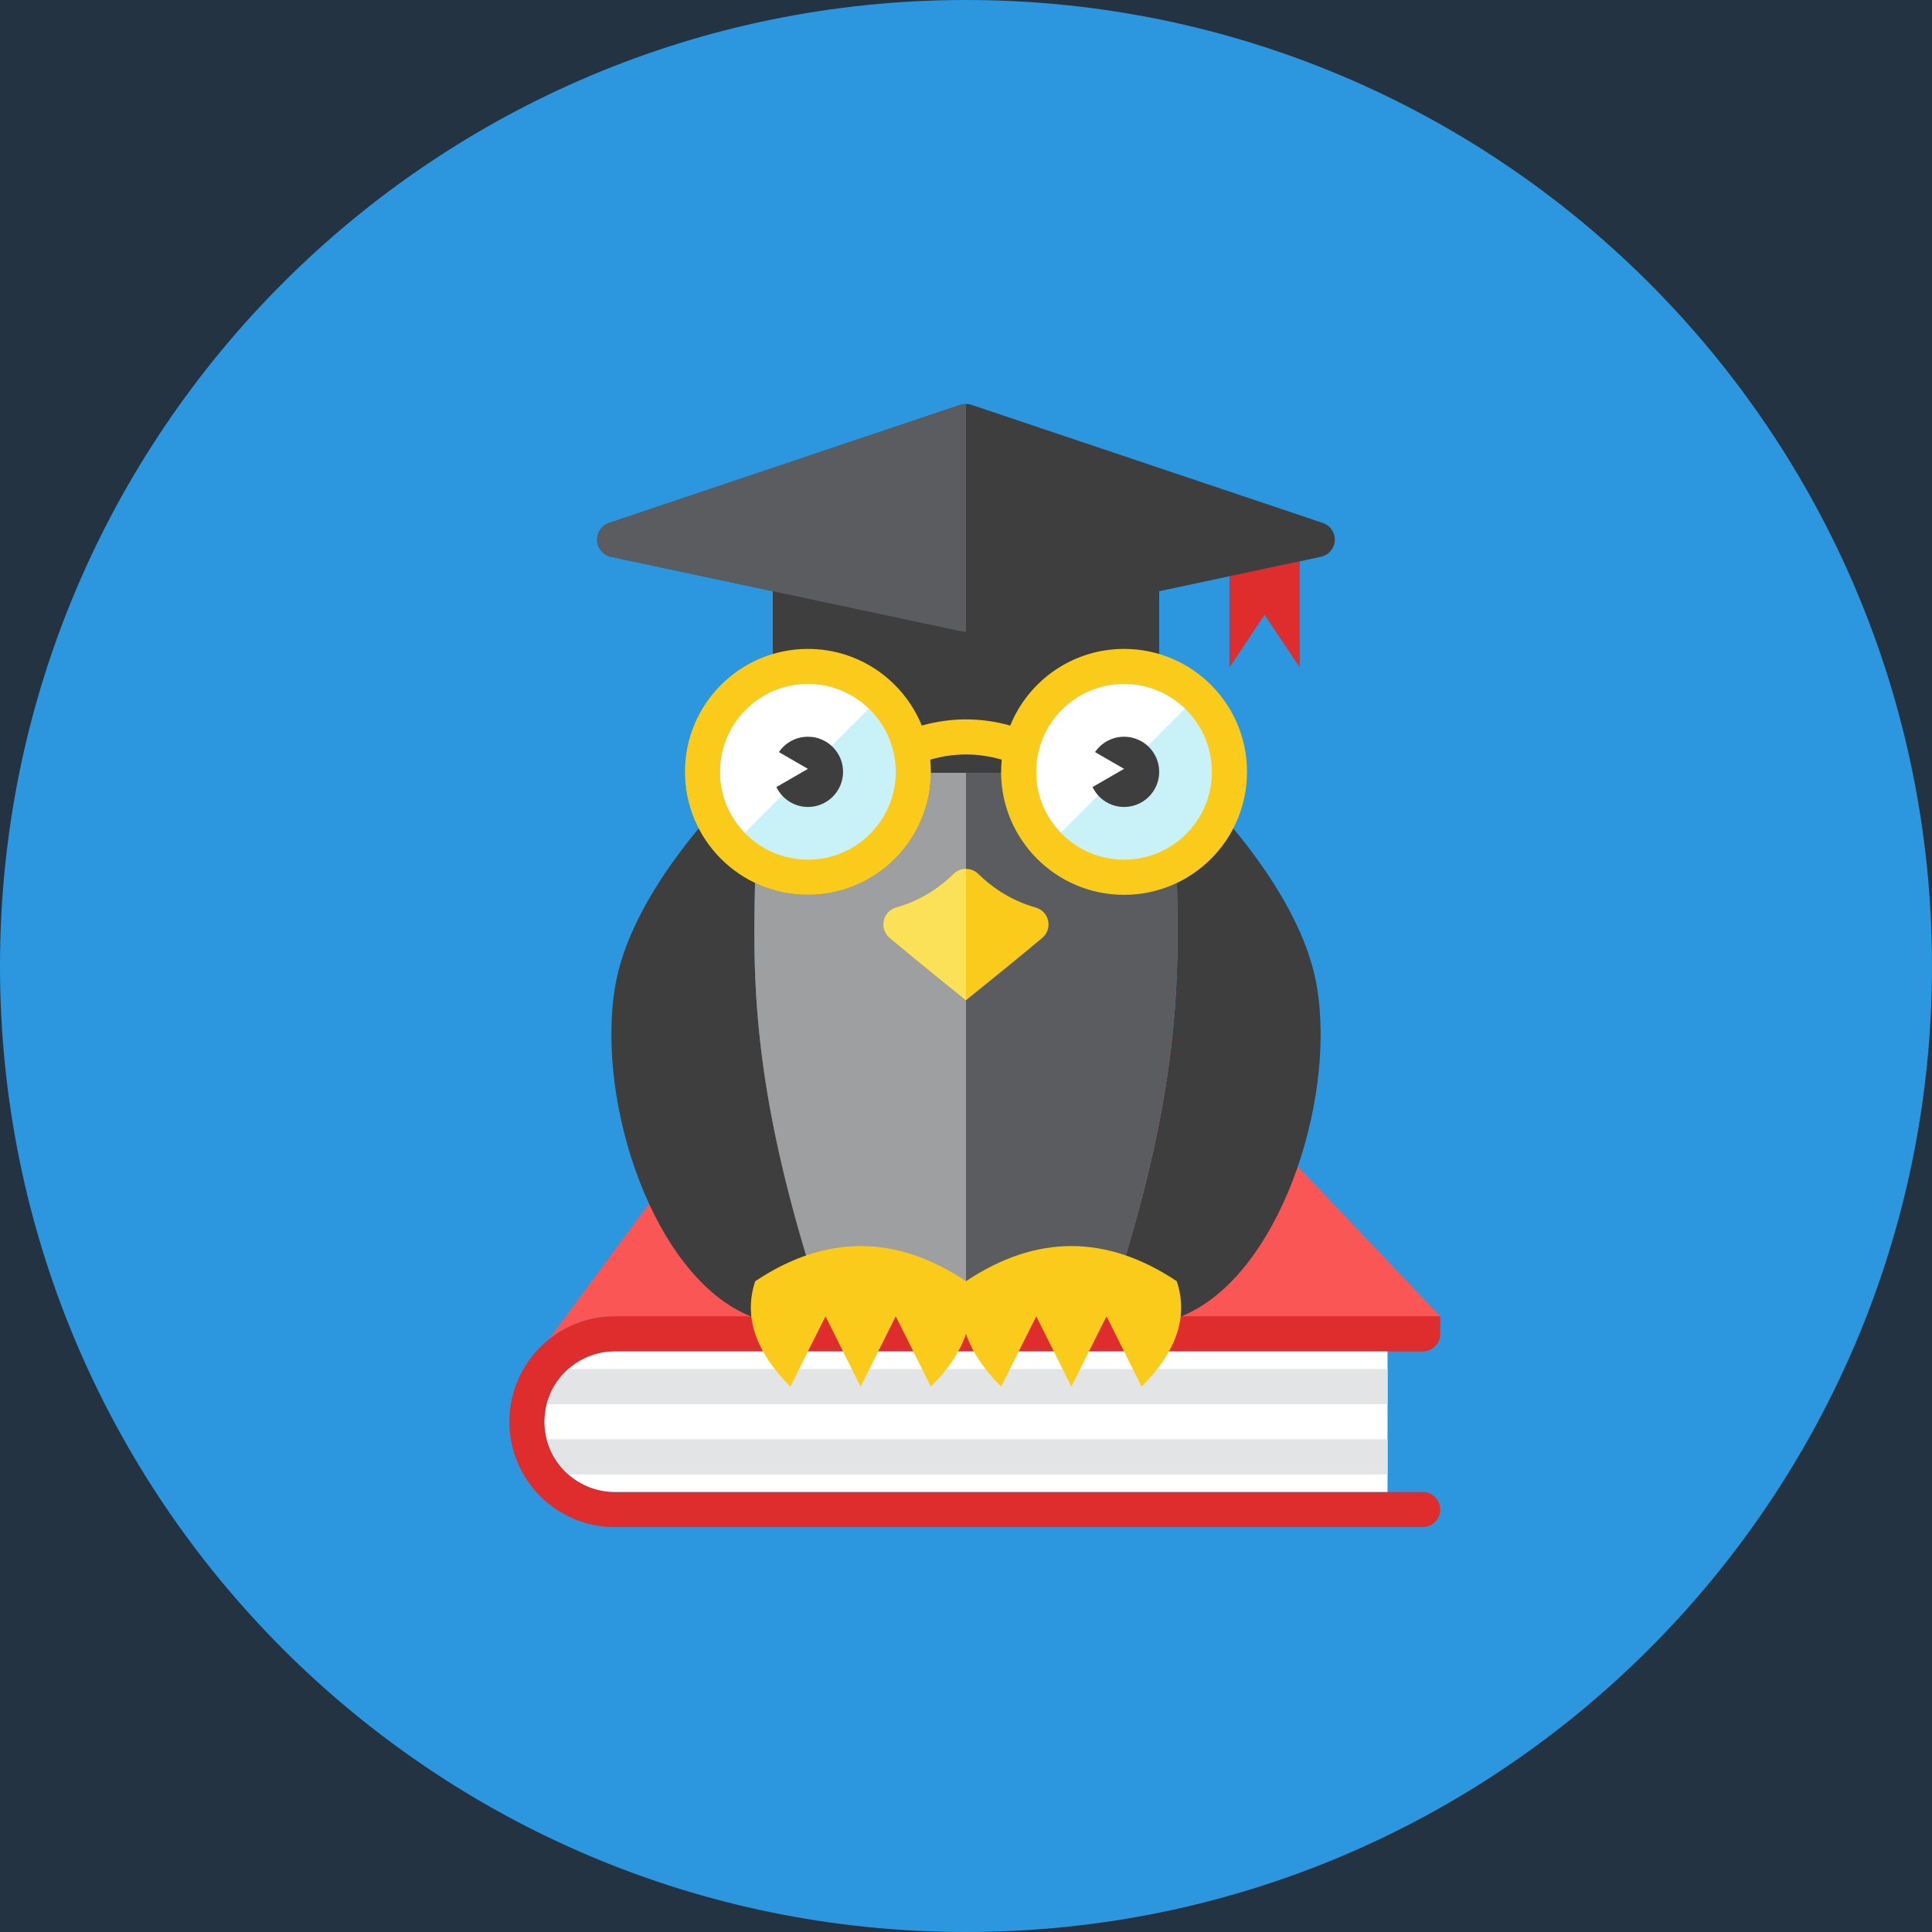
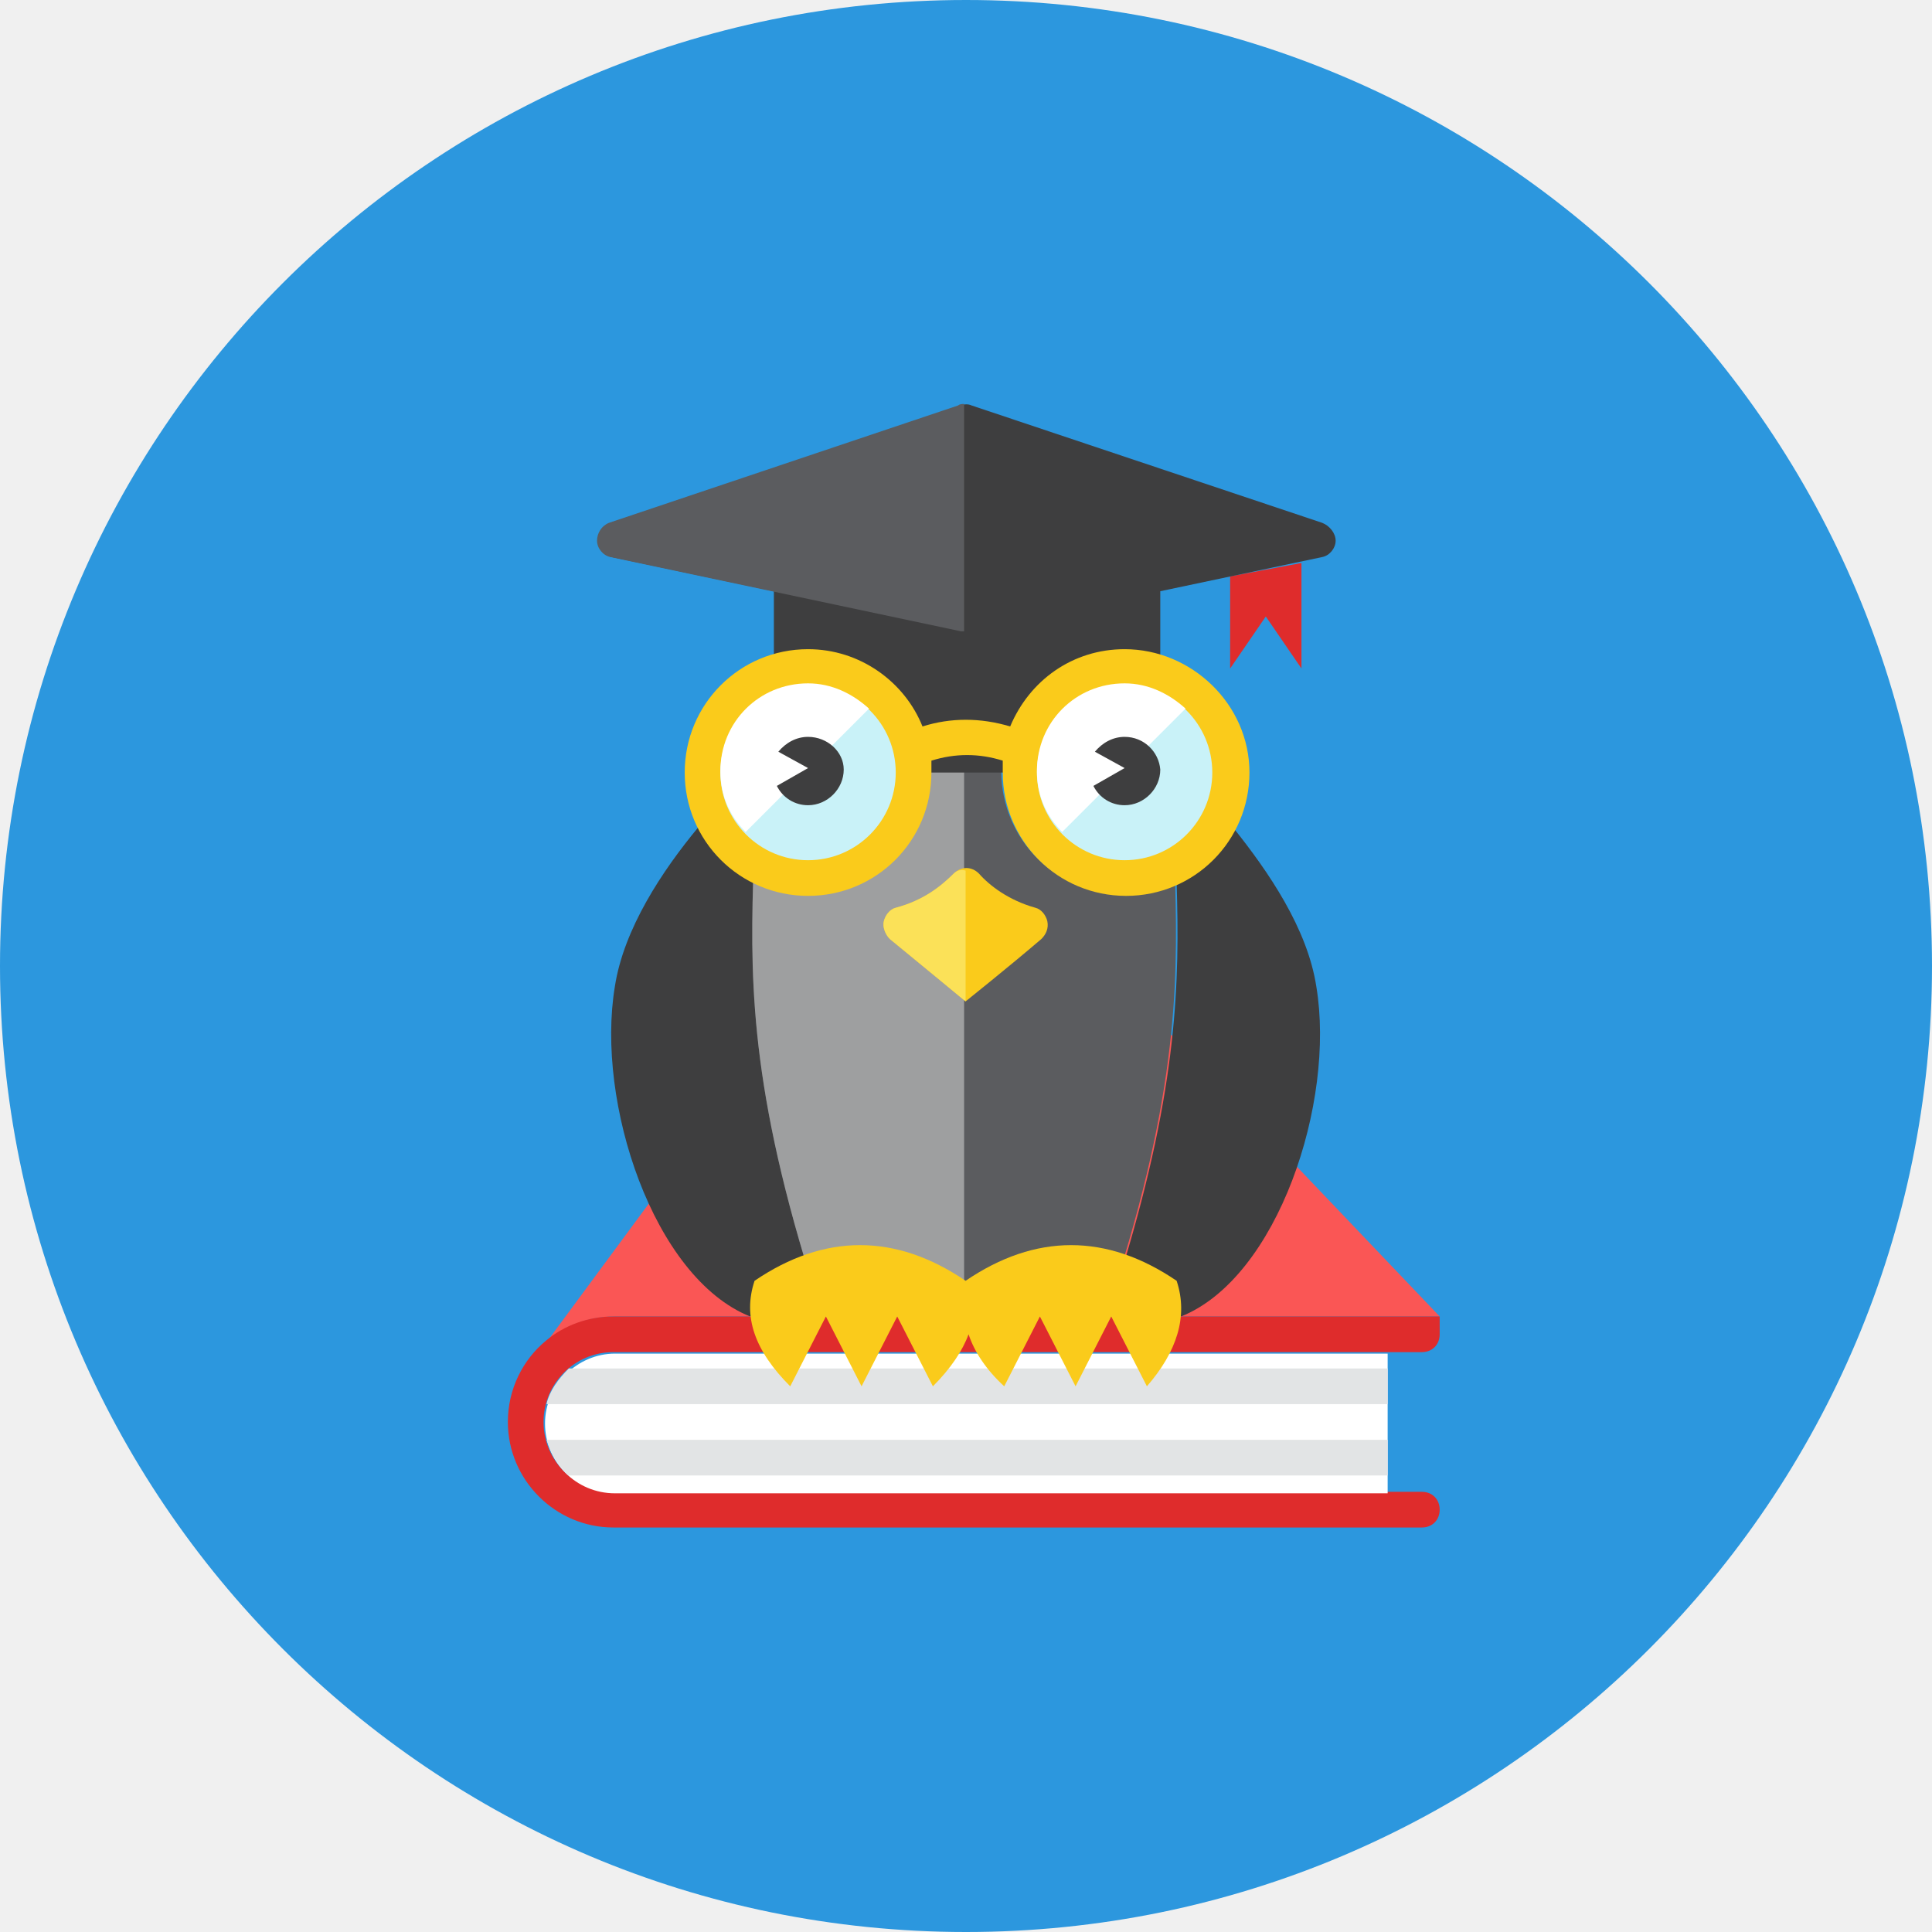
- <svg xmlns="http://www.w3.org/2000/svg" xmlns:xlink="http://www.w3.org/1999/xlink" width="130px" height="130px" viewBox="0 0 130 130" version="1.1">
-   <defs>
-     <linearGradient x1="50%" y1="0%" x2="50%" y2="100%" id="linearGradient-1">
-       <stop stop-color="#D7D7D7" offset="0%" />
-       <stop stop-color="#ABABAB" offset="100%" />
-     </linearGradient>
-     <filter x="-50%" y="-50%" width="200%" height="200%" filterUnits="objectBoundingBox" id="filter-2">
-       <feOffset dx="0" dy="10" in="SourceAlpha" result="shadowOffsetOuter1" />
-       <feGaussianBlur stdDeviation="12.5" in="shadowOffsetOuter1" result="shadowBlurOuter1" />
-       <feColorMatrix values="0 0 0 0 0   0 0 0 0 0   0 0 0 0 0  0 0 0 0.081 0" in="shadowBlurOuter1" type="matrix" result="shadowMatrixOuter1" />
-       <feMerge>
-         <feMergeNode in="shadowMatrixOuter1" />
-         <feMergeNode in="SourceGraphic" />
-       </feMerge>
-     </filter>
-     <rect id="path-3" x="0" y="0" width="1280" height="1829" rx="6" />
-   </defs>
-   <g id="Qpalx-_-UX" stroke="none" stroke-width="1" fill="none" fill-rule="evenodd">
-     <g id="Sign-Up---Payment-Provider" transform="translate(-575, -1569)">
-       <g id="Home" transform="translate(0, -5)">
-         <g id="Content">
-           <mask id="mask-4" fill="white">
-             <use xlink:href="#path-3" />
-           </mask>
-           <use id="Mask" stroke="url(#linearGradient-1)" fill="#FFFFFF" filter="url(#filter-2)" xlink:href="#path-3" />
-           <g id="Site-Content" mask="url(#mask-4)">
-             <g transform="translate(0, 309)" id="Footer">
-               <g transform="translate(0, 1177)">
-                 <rect fill="#243342" x="0" y="0" width="1280" height="342" />
-                 <g id="Owl" transform="translate(575, 88)">
-                   <g id="Group">
-                     <g id="Artboard" />
-                     <g id="Multicolor">
-                       <circle id="Oval" fill="#2C97DE" cx="65" cy="65" r="65" />
-                       <g id="Group" transform="translate(34.27273, 27.18182)">
-                         <path d="M62.636,61.391 L40.182,37.754 L21.273,37.754 L2.635,62.963 C3.853,61.982 5.401,61.391 7.091,61.391 L62.636,61.391 L62.636,61.391 Z" id="Shape" fill="#FA5655" />
-                         <path d="M54.34,39.221 C53.695,35.347 51.131,31.477 48.707,28.553 C47.879,30.151 46.546,31.439 44.919,32.215 C45.093,38.824 45.006,45.805 41.275,57.974 C42.523,59.349 44.006,60.787 45.212,61.391 C51.732,58.782 55.644,47.046 54.34,39.221 L54.34,39.221 Z" id="Shape" fill="#3E3E3F" />
-                         <path d="M16.536,32.215 C14.909,31.439 13.576,30.151 12.747,28.553 C10.323,31.477 7.76,35.348 7.115,39.221 C5.811,47.046 9.723,58.782 16.243,61.391 C17.45,60.788 18.932,59.349 20.18,57.974 C16.449,45.806 16.361,38.825 16.536,32.215 L16.536,32.215 Z" id="Shape" fill="#3E3E3F" />
-                         <path d="M41.364,33.027 C36.795,33.027 33.091,29.323 33.091,24.754 C33.091,24.478 33.105,24.204 33.132,23.934 C31.524,23.467 29.931,23.467 28.322,23.934 C28.349,24.204 28.364,24.477 28.364,24.754 C28.364,29.323 24.66,33.027 20.091,33.027 C18.817,33.027 17.615,32.73 16.536,32.215 C16.346,39.421 16.454,47.052 21.273,61.391 L30.727,61.391 L40.182,61.391 C45,47.053 45.109,39.422 44.919,32.215 C43.84,32.73 42.638,33.027 41.364,33.027 L41.364,33.027 Z" id="Shape" fill="#5B5C5F" />
-                         <path d="M28.322,23.933 C28.348,24.204 28.364,24.477 28.364,24.754 C28.364,29.323 24.66,33.027 20.091,33.027 C18.817,33.027 17.614,32.73 16.536,32.215 C16.346,39.421 16.454,47.052 21.273,61.391 L30.727,61.391 L30.727,23.584 C29.927,23.584 29.127,23.7 28.322,23.933 L28.322,23.933 Z" id="Shape" fill="#9E9FA0" />
-                         <path d="M48.455,11.576 L48.455,17.727 L50.818,14.182 L53.182,17.727 L53.182,10.583 L48.455,11.576 Z" id="Shape" fill="#DF2C2C" />
-                         <path d="M54.737,8.006 L31.101,0.06 C30.858,-0.02 30.596,-0.02 30.353,0.06 L6.716,8.006 C6.209,8.175 5.88,8.663 5.91,9.196 C5.941,9.729 6.326,10.175 6.849,10.284 L17.727,12.598 L17.727,24.818 L43.727,24.818 L43.727,12.598 L54.605,10.284 C55.127,10.175 55.514,9.729 55.543,9.196 C55.574,8.663 55.244,8.175 54.737,8.006 L54.737,8.006 Z" id="Shape" fill="#3E3E3F" />
-                         <path d="M6.717,8.006 C6.21,8.175 5.881,8.663 5.911,9.196 C5.942,9.729 6.327,10.175 6.85,10.284 L30.486,15.314 C30.565,15.331 30.647,15.314 30.727,15.314 L30.727,0 C30.601,0 30.474,0.02 30.354,0.06 L6.717,8.006 L6.717,8.006 Z" id="Shape" fill="#5B5C5F" />
-                         <path d="M62.636,61.391 L62.636,62.573 C62.636,63.225 62.107,63.754 61.455,63.754 L7.091,63.754 C4.517,63.754 2.364,65.851 2.364,68.482 C2.364,71.093 4.479,73.209 7.091,73.209 L61.455,73.209 C62.107,73.209 62.636,73.738 62.636,74.391 C62.636,75.043 62.107,75.573 61.455,75.573 L7.091,75.573 C3.179,75.573 0,72.393 0,68.482 C0,66.26 1.028,64.263 2.635,62.963 C3.853,61.982 5.401,61.391 7.091,61.391 L62.636,61.391 L62.636,61.391 Z" id="Shape" fill="#DF2C2C" />
-                         <path d="M59.091,63.754 L59.091,73.209 L7.091,73.209 C4.517,73.209 2.364,71.111 2.364,68.482 C2.364,65.852 4.517,63.754 7.091,63.754 L59.091,63.754 L59.091,63.754 Z" id="Shape" fill="#FFFFFF" />
-                         <path d="M59.091,64.936 L59.091,67.3 L2.517,67.3 C2.754,66.366 3.274,65.551 3.971,64.936 L59.091,64.936 L59.091,64.936 Z" id="Shape" fill="#E2E4E5" />
-                         <path d="M59.091,69.663 L59.091,72.027 L3.971,72.027 C3.274,71.413 2.754,70.597 2.517,69.663 L59.091,69.663 L59.091,69.663 Z" id="Shape" fill="#E2E4E5" />
-                         <path d="M44.909,59.027 C40.182,55.875 35.455,55.875 30.727,59.027 C26,55.875 21.273,55.875 16.545,59.027 C15.757,61.391 16.545,63.754 18.909,66.118 L21.273,61.391 L23.636,66.118 L26,61.391 L28.364,66.118 C29.545,64.936 30.334,63.754 30.727,62.573 C31.121,63.754 31.909,64.936 33.091,66.118 L35.455,61.391 L37.818,66.118 L40.182,61.391 L42.545,66.118 C44.909,63.754 45.697,61.391 44.909,59.027 L44.909,59.027 Z" id="Shape" fill="#FACB1B" />
-                         <path d="M31.557,31.624 C31.097,31.17 30.357,31.17 29.896,31.624 C29.134,32.376 27.847,33.377 26.035,33.884 C25.614,34.002 25.291,34.345 25.199,34.773 C25.107,35.202 25.259,35.645 25.596,35.927 C27.747,37.733 30.727,40.118 30.727,40.118 C30.727,40.118 33.708,37.733 35.859,35.927 C36.194,35.646 36.347,35.202 36.255,34.773 C36.162,34.344 35.841,34.002 35.419,33.884 C33.606,33.377 32.319,32.376 31.557,31.624 L31.557,31.624 Z" id="Shape" fill="#FACB1B" />
-                         <path d="M41.364,16.482 C37.896,16.482 34.932,18.616 33.702,21.641 C31.721,21.085 29.733,21.085 27.753,21.641 C26.522,18.616 23.558,16.482 20.091,16.482 C15.522,16.482 11.818,20.185 11.818,24.754 C11.818,29.323 15.522,33.027 20.091,33.027 C24.66,33.027 28.364,29.323 28.364,24.754 C28.364,24.478 28.349,24.204 28.322,23.934 C29.931,23.467 31.524,23.467 33.132,23.934 C33.105,24.204 33.091,24.477 33.091,24.754 C33.091,29.323 36.795,33.027 41.364,33.027 C45.933,33.027 49.636,29.323 49.636,24.754 C49.636,20.185 45.933,16.482 41.364,16.482 L41.364,16.482 Z" id="Shape" fill="#FACB1B" />
-                         <ellipse id="Oval" fill="#C9F2F8" cx="20.091" cy="24.754" rx="5.909" ry="5.909" />
-                         <path d="M20.091,18.845 C16.828,18.845 14.182,21.491 14.182,24.754 C14.182,26.345 14.818,27.782 15.84,28.845 L24.181,20.503 C23.119,19.481 21.682,18.845 20.091,18.845 L20.091,18.845 Z" id="Shape" fill="#FFFFFF" />
-                         <ellipse id="Oval" fill="#C9F2F8" cx="41.364" cy="24.754" rx="5.909" ry="5.909" />
-                         <path d="M41.364,18.845 C38.101,18.845 35.455,21.491 35.455,24.754 C35.455,26.345 36.09,27.782 37.113,28.845 L45.454,20.503 C44.391,19.481 42.954,18.845 41.364,18.845 L41.364,18.845 Z" id="Shape" fill="#FFFFFF" />
-                         <path d="M20.091,22.391 C19.279,22.391 18.563,22.801 18.137,23.425 L20.091,24.552 L17.97,25.777 C18.351,26.567 19.154,27.117 20.091,27.117 C21.396,27.117 22.455,26.059 22.455,24.753 C22.455,23.448 21.396,22.391 20.091,22.391 L20.091,22.391 Z" id="Shape" fill="#3E3E3F" />
-                         <path d="M41.364,22.391 C40.552,22.391 39.836,22.801 39.41,23.425 L41.364,24.552 L39.242,25.777 C39.624,26.567 40.426,27.117 41.364,27.117 C42.668,27.117 43.727,26.059 43.727,24.753 C43.727,23.448 42.668,22.391 41.364,22.391 L41.364,22.391 Z" id="Shape" fill="#3E3E3F" />
-                         <path d="M29.898,31.624 C29.135,32.376 27.848,33.377 26.035,33.884 C25.614,34.002 25.291,34.345 25.199,34.773 C25.107,35.2 25.259,35.645 25.595,35.927 C27.747,37.733 30.727,40.118 30.727,40.118 L30.727,31.284 C30.427,31.284 30.127,31.397 29.898,31.624 L29.898,31.624 Z" id="Shape" fill="#FBE158" />
-                       </g>
-                     </g>
+ <svg xmlns="http://www.w3.org/2000/svg" version="1.1" id="Layer_1" x="0px" y="0px" viewBox="-330 242 130 130" style="enable-background:new -330 242 130 130;" xml:space="preserve">
+   <style type="text/css">
+ 	.st0{filter:url(#Adobe_OpacityMaskFilter);}
+ 	.st1{fill:#FFFFFF;}
+ 	.st2{mask:url(#mask-4);}
+ 	.st3{fill:#2C97DE;}
+ 	.st4{fill:#FA5655;}
+ 	.st5{fill:#3E3E3F;}
+ 	.st6{fill:#5B5C5F;}
+ 	.st7{fill:#9E9FA0;}
+ 	.st8{fill:#DF2C2C;}
+ 	.st9{fill:#E2E4E5;}
+ 	.st10{fill:#FACB1B;}
+ 	.st11{fill:#C9F2F8;}
+ 	.st12{fill:#FBE158;}
+ </style>
+   <g id="Home-" transform="translate(-575, -2349)">
+     <g id="Home" transform="translate(0, -5)">
+       <g id="Content">
+         <defs>
+           <filter id="Adobe_OpacityMaskFilter" filterUnits="userSpaceOnUse" x="245" y="2596" width="130" height="130">
+             <feColorMatrix type="matrix" values="1 0 0 0 0  0 1 0 0 0  0 0 1 0 0  0 0 0 1 0" />
+           </filter>
+         </defs>
+         <mask maskUnits="userSpaceOnUse" x="245" y="2596" width="130" height="130" id="mask-4">
+           <g class="st0">
+             <path id="path-3" class="st1" d="M-324,242H944c3.3,0,6,2.7,6,6v2600c0,3.3-2.7,6-6,6H-324c-3.3,0-6-2.7-6-6V248       C-330,244.7-327.3,242-324,242z" />
+           </g>
+         </mask>
+         <g id="Site-Content" class="st2">
+           <g transform="translate(145, 2219)">
+             <g id="Owl" transform="translate(575, 88)">
+               <g id="Group_1_">
+                 <g id="Artboard">
+ 							</g>
+                 <g id="Multicolor">
+                   <circle id="Oval" class="st3" cx="-410" cy="354" r="65" />
+                   <g id="Group" transform="translate(34.27273, 27.18182)">
+                     <path id="Shape" class="st4" d="M-412.4,350.4l-22.5-23.6h-18.9l-18.6,25.2c1.2-1,2.8-1.6,4.5-1.6H-412.4L-412.4,350.4z" />
+                     <path id="Shape_1_" class="st5" d="M-420.7,328.2c-0.6-3.9-3.2-7.7-5.6-10.7c-0.8,1.6-2.2,2.9-3.8,3.7           c0.2,6.6,0.1,13.6-3.6,25.8c1.2,1.4,2.7,2.8,3.9,3.4C-423.3,347.8-419.4,336-420.7,328.2L-420.7,328.2z" />
+                     <path id="Shape_2_" class="st5" d="M-458.5,321.2c-1.6-0.8-3-2.1-3.8-3.7c-2.4,2.9-5,6.8-5.6,10.7           c-1.3,7.8,2.6,19.6,9.1,22.2c1.2-0.6,2.7-2,3.9-3.4C-458.6,334.8-458.6,327.8-458.5,321.2L-458.5,321.2z" />
+                     <path id="Shape_3_" class="st6" d="M-433.6,322c-4.6,0-8.3-3.7-8.3-8.3c0-0.3,0-0.6,0-0.8c-1.6-0.5-3.2-0.5-4.8,0           c0,0.3,0,0.5,0,0.8c0,4.6-3.7,8.3-8.3,8.3c-1.3,0-2.5-0.3-3.6-0.8c-0.2,7.2-0.1,14.8,4.7,29.2h9.5h9.5           c4.8-14.3,4.9-22,4.7-29.2C-431.2,321.7-432.4,322-433.6,322L-433.6,322z" />
+                     <path id="Shape_4_" class="st7" d="M-446.7,312.9c0,0.3,0,0.5,0,0.8c0,4.6-3.7,8.3-8.3,8.3c-1.3,0-2.5-0.3-3.6-0.8           c-0.2,7.2-0.1,14.8,4.7,29.2h9.5v-37.8C-445.1,312.6-445.9,312.7-446.7,312.9L-446.7,312.9z" />
+                     <path id="Shape_5_" class="st8" d="M-426.5,300.6v6.2l2.4-3.5l2.4,3.5v-7.1L-426.5,300.6z" />
+                     <path id="Shape_6_" class="st5" d="M-420.3,297l-23.6-7.9c-0.2-0.1-0.5-0.1-0.7,0l-23.6,7.9c-0.5,0.2-0.8,0.7-0.8,1.2           c0,0.5,0.4,1,0.9,1.1l10.9,2.3v12.2h26v-12.2l10.9-2.3c0.5-0.1,0.9-0.6,0.9-1.1C-419.4,297.7-419.8,297.2-420.3,297           L-420.3,297z" />
+                     <path id="Shape_7_" class="st6" d="M-468.3,297c-0.5,0.2-0.8,0.7-0.8,1.2c0,0.5,0.4,1,0.9,1.1l23.6,5c0.1,0,0.2,0,0.2,0           V289c-0.1,0-0.3,0-0.4,0.1L-468.3,297L-468.3,297z" />
+                     <path id="Shape_8_" class="st8" d="M-412.4,350.4v1.2c0,0.7-0.5,1.2-1.2,1.2h-54.4c-2.6,0-4.7,2.1-4.7,4.7           c0,2.6,2.1,4.7,4.7,4.7h54.4c0.7,0,1.2,0.5,1.2,1.2c0,0.7-0.5,1.2-1.2,1.2h-54.4c-3.9,0-7.1-3.2-7.1-7.1           c0-2.2,1-4.2,2.6-5.5c1.2-1,2.8-1.6,4.5-1.6H-412.4L-412.4,350.4z" />
+                     <path id="Shape_9_" class="st1" d="M-415.9,352.8v9.5h-52c-2.6,0-4.7-2.1-4.7-4.7s2.2-4.7,4.7-4.7H-415.9L-415.9,352.8z" />
+                     <path id="Shape_10_" class="st9" d="M-415.9,353.9v2.4h-56.6c0.2-0.9,0.8-1.7,1.5-2.4H-415.9L-415.9,353.9z" />
+                     <path id="Shape_11_" class="st9" d="M-415.9,358.7v2.4H-471c-0.7-0.6-1.2-1.4-1.5-2.4H-415.9L-415.9,358.7z" />
+                     <path id="Shape_12_" class="st10" d="M-430.1,348c-4.7-3.2-9.5-3.2-14.2,0c-4.7-3.2-9.5-3.2-14.2,0c-0.8,2.4,0,4.7,2.4,7.1           l2.4-4.7l2.4,4.7l2.4-4.7l2.4,4.7c1.2-1.2,2-2.4,2.4-3.5c0.4,1.2,1.2,2.4,2.4,3.5l2.4-4.7l2.4,4.7l2.4-4.7l2.4,4.7           C-430.1,352.8-429.3,350.4-430.1,348L-430.1,348z" />
+                     <path id="Shape_13_" class="st10" d="M-443.4,320.6c-0.5-0.5-1.2-0.5-1.7,0c-0.8,0.8-2,1.8-3.9,2.3           c-0.4,0.1-0.7,0.5-0.8,0.9c-0.1,0.4,0.1,0.9,0.4,1.2c2.2,1.8,5.1,4.2,5.1,4.2s3-2.4,5.1-4.2c0.3-0.3,0.5-0.7,0.4-1.2           c-0.1-0.4-0.4-0.8-0.8-0.9C-441.4,322.4-442.7,321.4-443.4,320.6L-443.4,320.6z" />
+                     <path id="Shape_14_" class="st10" d="M-433.6,305.5c-3.5,0-6.4,2.1-7.7,5.2c-2-0.6-4-0.6-5.9,0c-1.2-3-4.2-5.2-7.7-5.2           c-4.6,0-8.3,3.7-8.3,8.3s3.7,8.3,8.3,8.3s8.3-3.7,8.3-8.3c0-0.3,0-0.6,0-0.8c1.6-0.5,3.2-0.5,4.8,0c0,0.3,0,0.5,0,0.8           c0,4.6,3.7,8.3,8.3,8.3s8.3-3.7,8.3-8.3S-429.1,305.5-433.6,305.5L-433.6,305.5z" />
+                     <ellipse id="Oval_1_" class="st11" cx="-454.9" cy="313.8" rx="5.9" ry="5.9" />
+                     <path id="Shape_15_" class="st1" d="M-454.9,307.8c-3.3,0-5.9,2.6-5.9,5.9c0,1.6,0.6,3,1.7,4.1l8.3-8.3           C-451.9,308.5-453.3,307.8-454.9,307.8L-454.9,307.8z" />
+                     <ellipse id="Oval_2_" class="st11" cx="-433.6" cy="313.8" rx="5.9" ry="5.9" />
+                     <path id="Shape_16_" class="st1" d="M-433.6,307.8c-3.3,0-5.9,2.6-5.9,5.9c0,1.6,0.6,3,1.7,4.1l8.3-8.3           C-430.6,308.5-432,307.8-433.6,307.8L-433.6,307.8z" />
+                     <path id="Shape_17_" class="st5" d="M-454.9,311.4c-0.8,0-1.5,0.4-2,1l2,1.1l-2.1,1.2c0.4,0.8,1.2,1.3,2.1,1.3           c1.3,0,2.4-1.1,2.4-2.4C-452.5,312.4-453.6,311.4-454.9,311.4L-454.9,311.4z" />
+                     <path id="Shape_18_" class="st5" d="M-433.6,311.4c-0.8,0-1.5,0.4-2,1l2,1.1l-2.1,1.2c0.4,0.8,1.2,1.3,2.1,1.3           c1.3,0,2.4-1.1,2.4-2.4C-431.3,312.4-432.3,311.4-433.6,311.4L-433.6,311.4z" />
+                     <path id="Shape_19_" class="st12" d="M-445.1,320.6c-0.8,0.8-2,1.8-3.9,2.3c-0.4,0.1-0.7,0.5-0.8,0.9           c-0.1,0.4,0.1,0.9,0.4,1.2c2.2,1.8,5.1,4.2,5.1,4.2v-8.8C-444.6,320.3-444.9,320.4-445.1,320.6L-445.1,320.6z" />
                  </g>
                </g>
              </g>
            </g>
          </g>
        </g>
      </g>
    </g>
  </g>
</svg>
